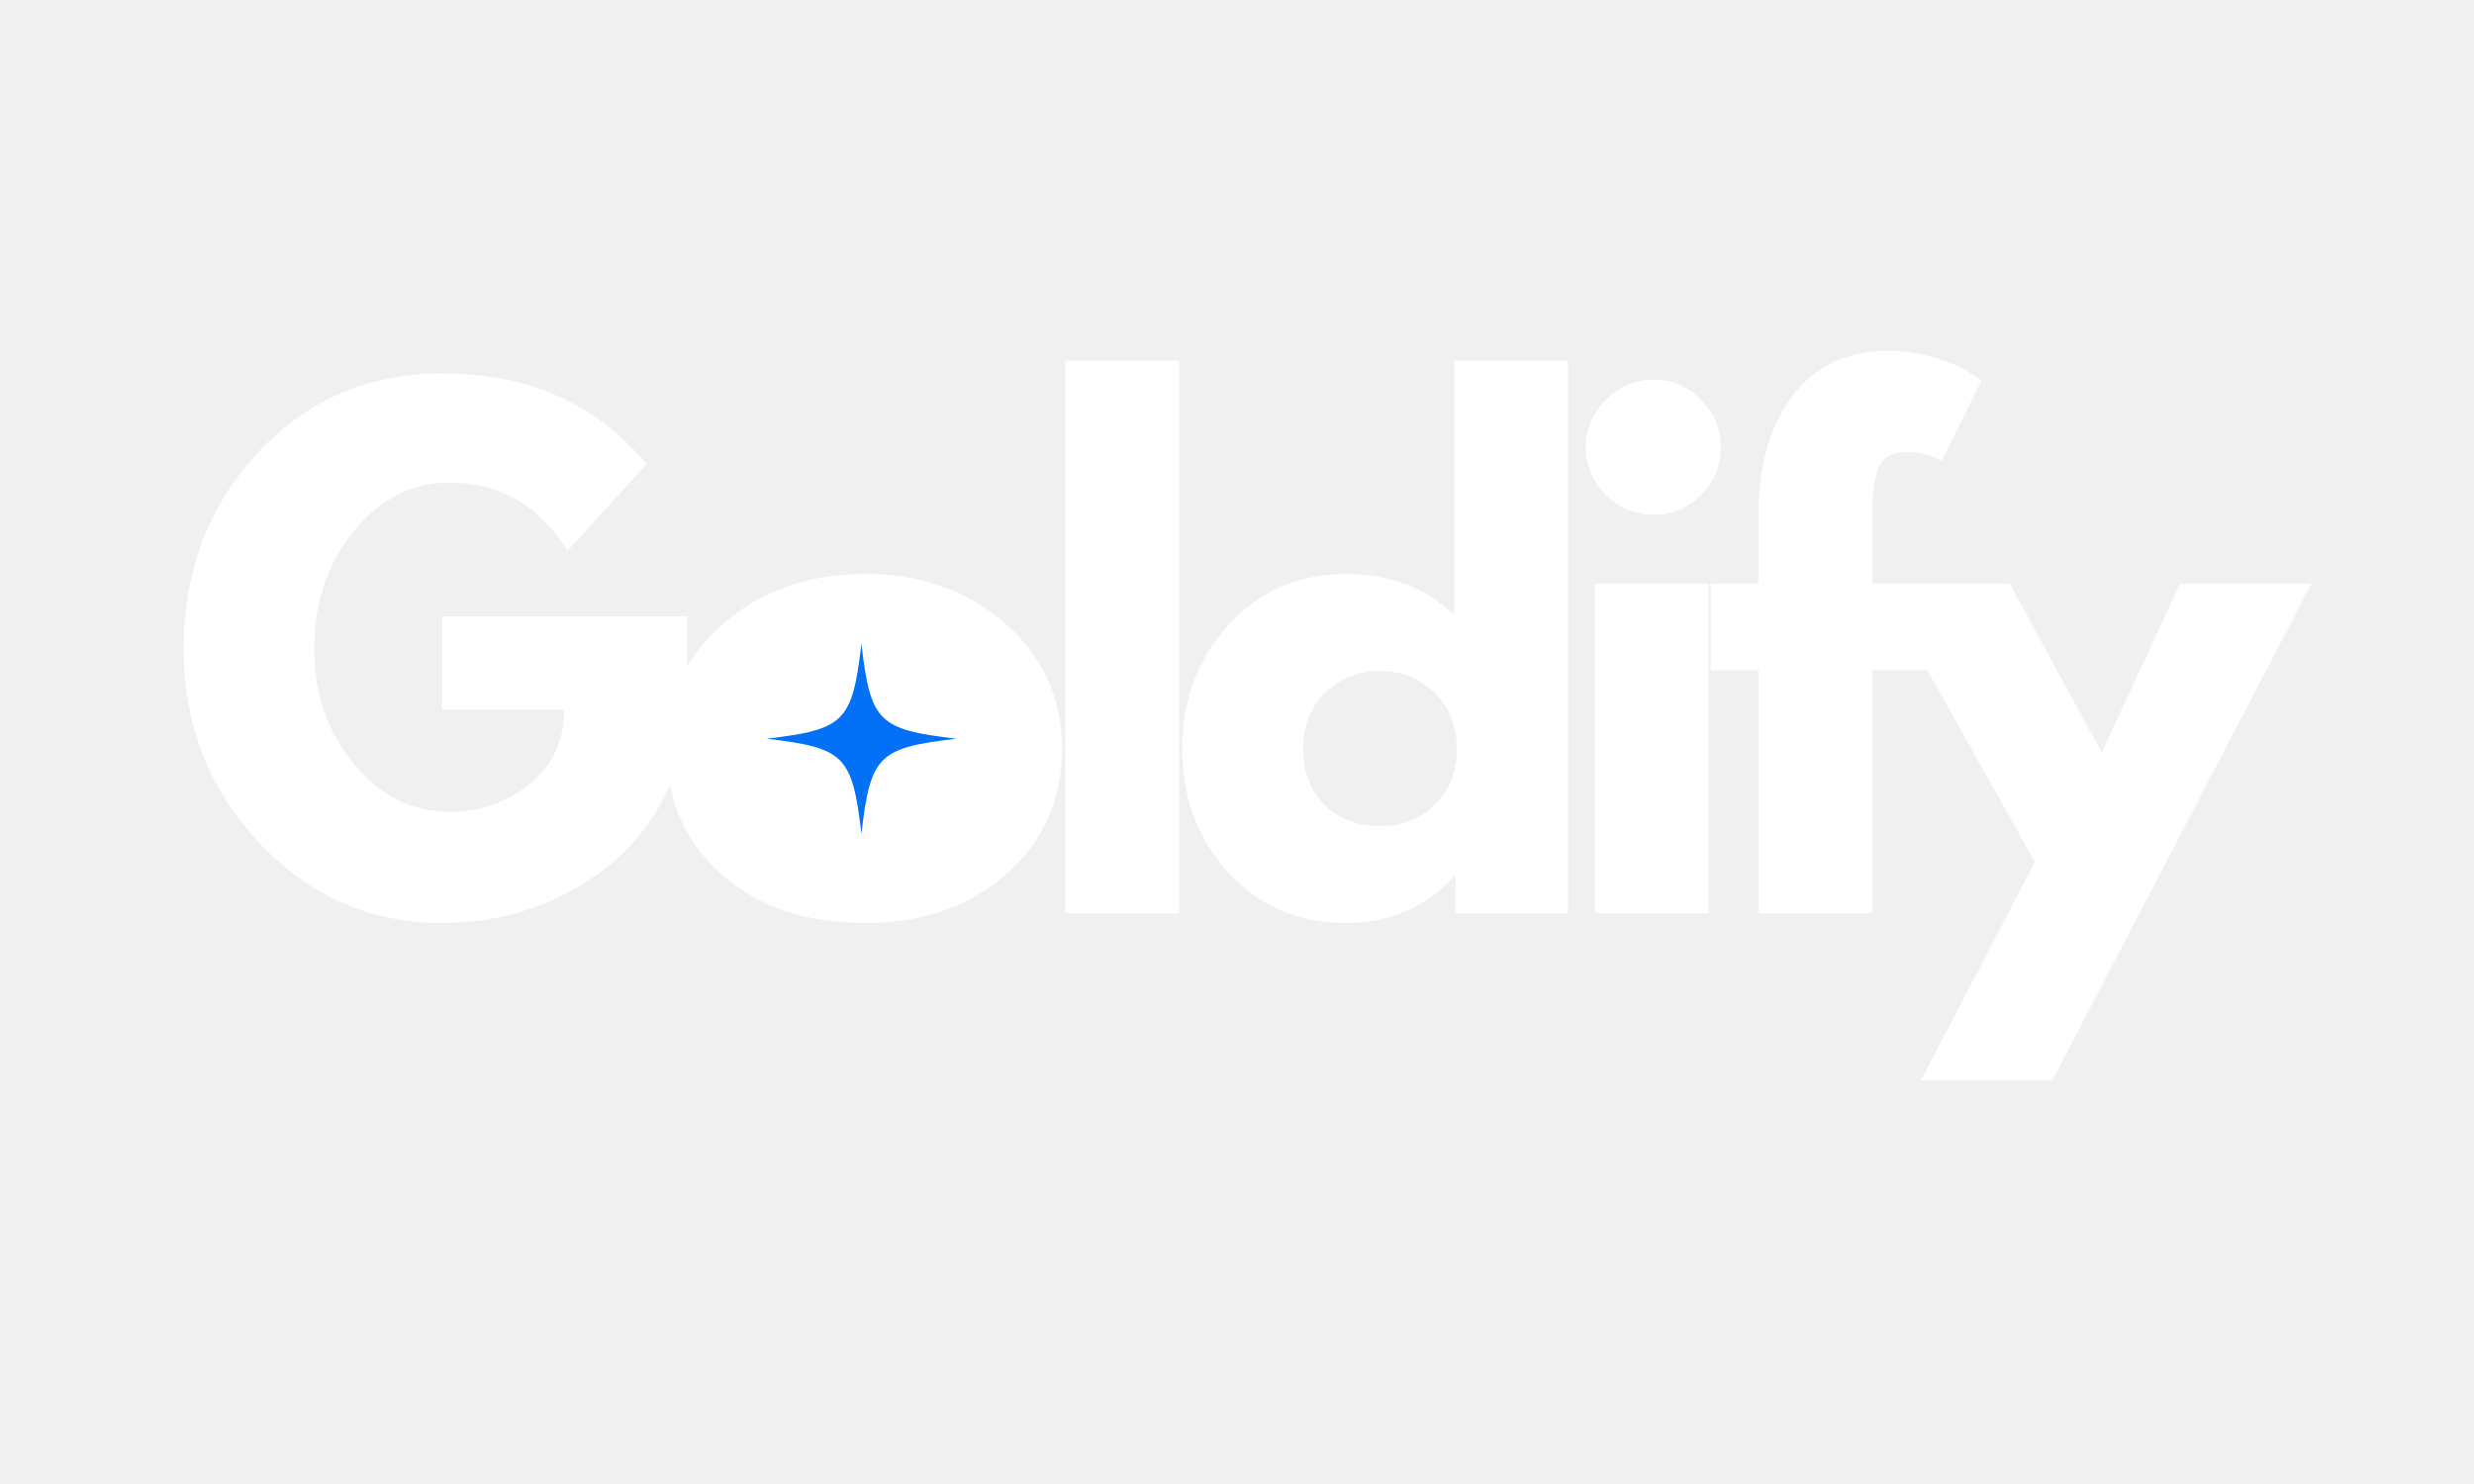
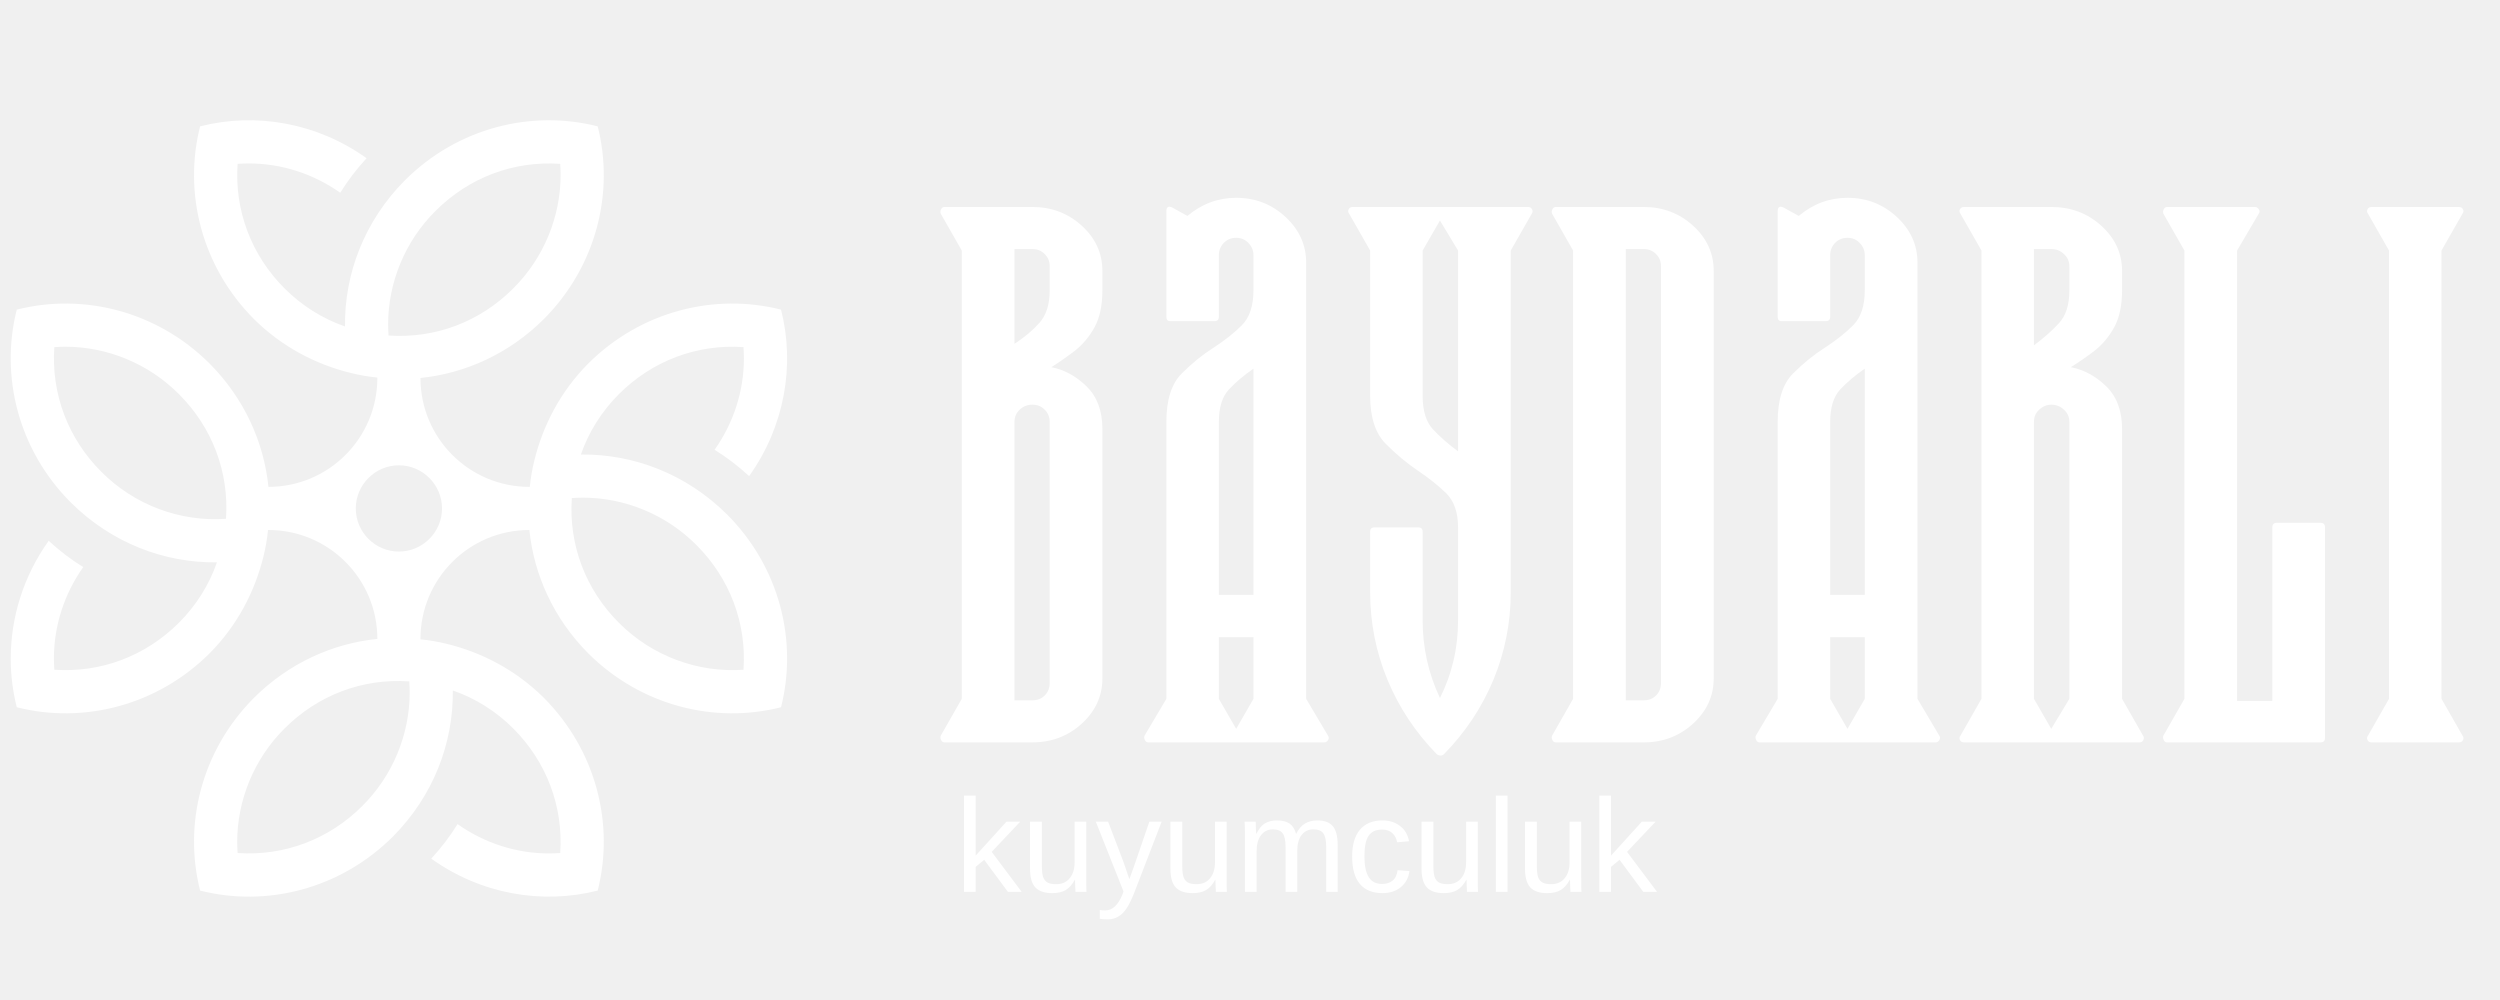
- <svg xmlns="http://www.w3.org/2000/svg" width="250" zoomAndPan="magnify" viewBox="0 0 187.5 112.5" height="150" preserveAspectRatio="xMidYMid meet" version="1.0">
+ <svg xmlns="http://www.w3.org/2000/svg" width="250" zoomAndPan="magnify" viewBox="0 0 187.5 75" height="100" preserveAspectRatio="xMidYMid meet" version="1.0">
  <defs>
    <g />
-     <clipPath id="d7a65dd159">
-       <path d="M 56.297 47.867 L 75.777 47.867 L 75.777 67.348 L 56.297 67.348 Z M 56.297 47.867 " clip-rule="nonzero" />
-     </clipPath>
-     <clipPath id="b68c527d58">
-       <path d="M 66.035 47.867 C 60.656 47.867 56.297 52.23 56.297 57.609 C 56.297 62.988 60.656 67.348 66.035 67.348 C 71.414 67.348 75.777 62.988 75.777 57.609 C 75.777 52.23 71.414 47.867 66.035 47.867 Z M 66.035 47.867 " clip-rule="nonzero" />
-     </clipPath>
-     <clipPath id="0da0f9f86f">
-       <path d="M 58.094 48.809 L 72.656 48.809 L 72.656 63.371 L 58.094 63.371 Z M 58.094 48.809 " clip-rule="nonzero" />
+     <clipPath id="d5feb13406">
+       <path d="M 0 9 L 59.84 9 L 59.84 68 L 0 68 Z M 0 9 " clip-rule="nonzero" />
    </clipPath>
  </defs>
+   <g clip-path="url(#d5feb13406)">
+     <path fill="#ffffff" d="M 54.531 38.586 C 51.477 35.547 47.516 34.043 43.566 34.09 C 44.148 32.41 45.121 30.855 46.414 29.562 C 48.906 27.07 52.254 25.793 55.762 26.035 C 55.777 26.309 55.793 26.586 55.793 26.879 C 55.793 29.301 55.035 31.695 53.594 33.734 C 54.516 34.301 55.375 34.965 56.184 35.707 C 58.836 32.004 59.645 27.41 58.578 23.223 C 53.613 21.961 48.078 23.32 44.117 27.266 C 42.047 29.352 40.723 31.891 40.074 34.543 C 39.914 35.191 39.801 35.852 39.734 36.516 L 39.703 36.516 C 35.191 36.516 31.535 32.859 31.535 28.348 C 34.898 28.008 38.184 26.523 40.785 23.934 C 44.73 19.973 46.09 14.441 44.828 9.477 C 39.863 8.215 34.332 9.57 30.371 13.52 C 27.332 16.574 25.828 20.535 25.875 24.484 C 24.191 23.902 22.641 22.93 21.348 21.637 C 18.855 19.148 17.578 15.797 17.82 12.289 C 18.094 12.273 18.371 12.258 18.66 12.258 C 21.086 12.258 23.48 13.016 25.52 14.457 C 26.086 13.535 26.75 12.676 27.492 11.867 C 23.789 9.215 19.195 8.406 15.008 9.477 C 13.746 14.441 15.105 19.973 19.051 23.934 C 21.137 26.004 23.676 27.332 26.328 27.977 C 26.973 28.137 27.637 28.254 28.301 28.316 L 28.301 28.348 C 28.301 32.859 24.645 36.516 20.133 36.516 C 19.793 33.152 18.305 29.867 15.719 27.266 C 11.758 23.32 6.223 21.961 1.258 23.223 C 0 28.188 1.355 33.719 5.305 37.68 C 8.359 40.719 12.32 42.227 16.27 42.176 C 15.688 43.859 14.715 45.41 13.422 46.703 C 10.93 49.195 7.582 50.473 4.074 50.23 C 4.059 49.957 4.043 49.68 4.043 49.391 C 4.043 46.965 4.801 44.57 6.242 42.531 C 5.32 41.965 4.461 41.305 3.652 40.559 C 1.762 43.203 0.809 46.297 0.805 49.375 L 0.805 49.465 C 0.809 50.668 0.961 51.871 1.258 53.043 C 6.223 54.305 11.758 52.945 15.719 49 C 17.789 46.914 19.113 44.375 19.762 41.723 C 19.922 41.078 20.035 40.414 20.102 39.75 L 20.133 39.75 C 24.645 39.75 28.301 43.406 28.301 47.918 C 24.938 48.258 21.652 49.746 19.051 52.332 C 15.105 56.297 13.746 61.828 15.008 66.793 C 19.973 68.055 25.504 66.695 29.465 62.746 C 32.504 59.691 34.008 55.73 33.961 51.785 C 35.645 52.367 37.195 53.336 38.488 54.629 C 40.98 57.121 42.258 60.469 42.016 63.977 C 41.742 63.992 41.465 64.008 41.176 64.008 C 38.75 64.008 36.355 63.25 34.316 61.809 C 33.75 62.73 33.086 63.59 32.344 64.398 C 36.047 67.051 40.641 67.859 44.828 66.793 C 46.09 61.828 44.73 56.297 40.785 52.332 C 38.699 50.262 36.16 48.938 33.508 48.289 C 32.863 48.129 32.199 48.016 31.535 47.949 L 31.535 47.918 C 31.535 43.406 35.191 39.75 39.703 39.75 C 40.043 43.113 41.531 46.398 44.117 49 C 48.078 52.945 53.613 54.305 58.578 53.043 C 59.836 48.078 58.48 42.547 54.531 38.586 M 16.949 38.91 C 13.535 39.152 10.09 37.891 7.598 35.383 C 5.109 32.895 3.832 29.547 4.074 26.035 C 4.348 26.02 4.625 26.004 4.898 26.004 C 8.035 26.004 11.141 27.266 13.422 29.562 C 15.914 32.051 17.191 35.398 16.949 38.91 Z M 32.668 15.816 C 35.156 13.324 38.504 12.047 42.016 12.289 C 42.031 12.562 42.047 12.84 42.047 13.113 C 42.047 16.25 40.785 19.355 38.488 21.637 C 36 24.129 32.652 25.406 29.141 25.164 C 29.125 24.887 29.109 24.613 29.109 24.336 C 29.109 21.199 30.371 18.094 32.668 15.816 Z M 27.168 60.453 C 24.68 62.941 21.332 64.219 17.82 63.977 C 17.805 63.703 17.789 63.426 17.789 63.152 C 17.789 60.016 19.051 56.91 21.348 54.629 C 23.836 52.141 27.184 50.859 30.695 51.105 C 30.711 51.379 30.727 51.652 30.727 51.93 C 30.727 55.066 29.465 58.172 27.168 60.453 Z M 29.918 41.367 C 28.141 41.367 26.684 39.914 26.684 38.133 C 26.684 36.355 28.141 34.898 29.918 34.898 C 31.695 34.898 33.152 36.355 33.152 38.133 C 33.152 39.914 31.695 41.367 29.918 41.367 Z M 55.762 50.23 C 52.352 50.473 48.906 49.211 46.414 46.707 C 43.922 44.215 42.645 40.867 42.887 37.355 C 43.164 37.34 43.438 37.324 43.715 37.324 C 46.852 37.324 49.957 38.586 52.238 40.883 C 54.727 43.375 56.004 46.719 55.762 50.23 Z M 55.762 50.23 " fill-opacity="1" fill-rule="evenodd" />
+   </g>
  <g fill="#ffffff" fill-opacity="1">
-     <g transform="translate(12.7965, 69.24276)">
+     <g transform="translate(70.83567, 55.67925)">
      <g>
-         <path d="M 39.281 -22.516 L 39.281 -13.797 C 38.238 -9.016 35.961 -5.395 32.453 -2.938 C 28.941 -0.488 25.031 0.734 20.719 0.734 C 15.289 0.734 10.664 -1.297 6.844 -5.359 C 3.031 -9.422 1.125 -14.328 1.125 -20.078 C 1.125 -25.922 2.988 -30.859 6.719 -34.891 C 10.457 -38.922 15.125 -40.938 20.719 -40.938 C 27.238 -40.938 32.398 -38.645 36.203 -34.062 L 30.219 -27.484 C 28.07 -30.93 25.082 -32.656 21.25 -32.656 C 18.426 -32.656 16.016 -31.426 14.016 -28.969 C 12.016 -26.52 11.016 -23.555 11.016 -20.078 C 11.016 -16.672 12.016 -13.754 14.016 -11.328 C 16.016 -8.91 18.426 -7.703 21.25 -7.703 C 23.582 -7.703 25.617 -8.406 27.359 -9.812 C 29.098 -11.227 29.969 -13.109 29.969 -15.453 L 20.719 -15.453 L 20.719 -22.516 Z M 39.281 -22.516 " />
+         <path d="M 6.594 0 L 0 0 C -0.113 0 -0.195 -0.055 -0.25 -0.172 C -0.312 -0.285 -0.32 -0.395 -0.281 -0.5 L 1.297 -3.266 C 1.297 -6.992 1.297 -9.973 1.297 -12.203 C 1.297 -14.441 1.297 -16.113 1.297 -17.219 C 1.297 -18.332 1.297 -19.078 1.297 -19.453 C 1.297 -19.836 1.297 -20.035 1.297 -20.047 C 1.297 -20.066 1.297 -20.086 1.297 -20.109 C 1.297 -20.129 1.297 -20.328 1.297 -20.703 C 1.297 -21.078 1.297 -21.816 1.297 -22.922 C 1.297 -24.035 1.297 -25.711 1.297 -27.953 C 1.297 -30.191 1.297 -33.172 1.297 -36.891 L -0.281 -39.656 C -0.32 -39.77 -0.312 -39.879 -0.25 -39.984 C -0.195 -40.098 -0.113 -40.156 0 -40.156 L 6.594 -40.156 C 8.031 -40.156 9.266 -39.688 10.297 -38.75 C 11.328 -37.812 11.844 -36.68 11.844 -35.359 L 11.844 -33.906 C 11.844 -32.77 11.645 -31.844 11.25 -31.125 C 10.852 -30.414 10.363 -29.832 9.781 -29.375 C 9.195 -28.926 8.609 -28.516 8.016 -28.141 C 8.984 -27.953 9.863 -27.473 10.656 -26.703 C 11.445 -25.93 11.844 -24.867 11.844 -23.516 L 11.844 -4.797 C 11.844 -3.484 11.328 -2.352 10.297 -1.406 C 9.266 -0.469 8.031 0 6.594 0 Z M 6.594 -37 L 5.25 -37 L 5.25 -29.891 C 6 -30.379 6.625 -30.906 7.125 -31.469 C 7.633 -32.039 7.891 -32.852 7.891 -33.906 L 7.891 -35.703 C 7.891 -36.078 7.766 -36.383 7.516 -36.625 C 7.273 -36.875 6.969 -37 6.594 -37 Z M 6.594 -25.328 C 6.219 -25.328 5.898 -25.203 5.641 -24.953 C 5.379 -24.711 5.25 -24.406 5.25 -24.031 L 5.25 -3.156 L 6.594 -3.156 C 6.969 -3.156 7.273 -3.273 7.516 -3.516 C 7.766 -3.766 7.891 -4.078 7.891 -4.453 L 7.891 -24.031 C 7.891 -24.406 7.766 -24.711 7.516 -24.953 C 7.273 -25.203 6.969 -25.328 6.594 -25.328 Z M 6.594 -25.328 " />
      </g>
    </g>
  </g>
  <g fill="#ffffff" fill-opacity="1">
-     <g transform="translate(49.39382, 69.24276)">
+     <g transform="translate(86.11844, 55.67925)">
      <g>
-         <path d="M 5.281 -2.969 C 2.508 -5.438 1.125 -8.602 1.125 -12.469 C 1.125 -16.344 2.566 -19.52 5.453 -22 C 8.348 -24.488 11.926 -25.734 16.188 -25.734 C 20.375 -25.734 23.906 -24.484 26.781 -21.984 C 29.656 -19.484 31.094 -16.312 31.094 -12.469 C 31.094 -8.633 29.688 -5.473 26.875 -2.984 C 24.062 -0.504 20.5 0.734 16.188 0.734 C 11.695 0.734 8.062 -0.5 5.281 -2.969 Z M 11.953 -16.719 C 10.836 -15.613 10.281 -14.195 10.281 -12.469 C 10.281 -10.75 10.816 -9.344 11.891 -8.25 C 12.961 -7.164 14.375 -6.625 16.125 -6.625 C 17.82 -6.625 19.211 -7.176 20.297 -8.281 C 21.391 -9.383 21.938 -10.781 21.938 -12.469 C 21.938 -14.195 21.375 -15.613 20.25 -16.719 C 19.125 -17.82 17.75 -18.375 16.125 -18.375 C 14.469 -18.375 13.078 -17.82 11.953 -16.719 Z M 11.953 -16.719 " />
+         <path d="M 13.203 0 L 0 0 C -0.113 0 -0.195 -0.055 -0.25 -0.172 C -0.312 -0.285 -0.32 -0.395 -0.281 -0.5 L 1.359 -3.266 L 1.359 -24.031 C 1.359 -25.688 1.742 -26.898 2.516 -27.672 C 3.285 -28.441 4.082 -29.086 4.906 -29.609 C 5.727 -30.141 6.43 -30.695 7.016 -31.281 C 7.598 -31.863 7.891 -32.738 7.891 -33.906 L 7.891 -36.547 C 7.891 -36.891 7.766 -37.191 7.516 -37.453 C 7.273 -37.711 6.969 -37.844 6.594 -37.844 C 6.219 -37.844 5.906 -37.711 5.656 -37.453 C 5.414 -37.191 5.297 -36.891 5.297 -36.547 L 5.297 -31.922 C 5.297 -31.703 5.188 -31.594 4.969 -31.594 L 1.641 -31.594 C 1.453 -31.594 1.359 -31.703 1.359 -31.922 L 1.359 -39.828 C 1.359 -40.16 1.508 -40.254 1.812 -40.109 L 2.938 -39.484 C 4.02 -40.391 5.238 -40.844 6.594 -40.844 C 8.031 -40.844 9.266 -40.363 10.297 -39.406 C 11.328 -38.445 11.844 -37.305 11.844 -35.984 L 11.844 -3.266 L 13.484 -0.5 C 13.555 -0.395 13.555 -0.285 13.484 -0.172 C 13.41 -0.055 13.316 0 13.203 0 Z M 5.297 -24.031 L 5.297 -11.062 L 7.891 -11.062 L 7.891 -28.031 C 7.18 -27.539 6.57 -27.023 6.062 -26.484 C 5.551 -25.941 5.297 -25.125 5.297 -24.031 Z M 5.297 -7.891 L 5.297 -3.266 L 6.594 -1.016 L 7.891 -3.266 L 7.891 -7.891 Z M 5.297 -7.891 " />
      </g>
    </g>
  </g>
  <g fill="#ffffff" fill-opacity="1">
-     <g transform="translate(77.80415, 69.24276)">
+     <g transform="translate(101.4012, 55.67925)">
      <g>
-         <path d="M 2.922 0 L 2.922 -41.906 L 11.547 -41.906 L 11.547 0 Z M 2.922 0 " />
+         <path d="M 6.375 0.906 C 4.758 -0.75 3.52 -2.617 2.656 -4.703 C 1.789 -6.797 1.359 -8.988 1.359 -11.281 L 1.359 -15.797 C 1.359 -16.016 1.469 -16.125 1.688 -16.125 L 4.969 -16.125 C 5.188 -16.125 5.297 -16.016 5.297 -15.797 L 5.297 -9.141 C 5.297 -7.109 5.727 -5.172 6.594 -3.328 C 7.5 -5.129 7.953 -7.066 7.953 -9.141 L 7.953 -16.125 C 7.953 -17.258 7.648 -18.117 7.047 -18.703 C 6.441 -19.285 5.75 -19.836 4.969 -20.359 C 4.133 -20.922 3.32 -21.598 2.531 -22.391 C 1.75 -23.18 1.359 -24.383 1.359 -26 L 1.359 -36.891 L -0.219 -39.656 C -0.301 -39.77 -0.312 -39.879 -0.25 -39.984 C -0.195 -40.098 -0.094 -40.156 0.062 -40.156 L 13.203 -40.156 C 13.348 -40.156 13.445 -40.098 13.5 -39.984 C 13.562 -39.879 13.555 -39.77 13.484 -39.656 L 11.906 -36.891 L 11.906 -11.281 C 11.906 -8.988 11.473 -6.797 10.609 -4.703 C 9.742 -2.617 8.5 -0.75 6.875 0.906 C 6.727 1.02 6.562 1.02 6.375 0.906 Z M 6.594 -39.141 L 5.297 -36.891 L 5.297 -26 C 5.297 -24.875 5.555 -24.031 6.078 -23.469 C 6.609 -22.906 7.234 -22.359 7.953 -21.828 L 7.953 -36.891 Z M 6.594 -39.141 " />
      </g>
    </g>
  </g>
  <g fill="#ffffff" fill-opacity="1">
-     <g transform="translate(88.47603, 69.24276)">
+     <g transform="translate(116.684, 55.67925)">
      <g>
-         <path d="M 4.625 -3.094 C 2.289 -5.645 1.125 -8.77 1.125 -12.469 C 1.125 -16.176 2.289 -19.312 4.625 -21.875 C 6.969 -24.445 9.941 -25.734 13.547 -25.734 C 16.859 -25.734 19.586 -24.691 21.734 -22.609 L 21.734 -41.906 L 30.359 -41.906 L 30.359 0 L 21.828 0 L 21.828 -2.828 L 21.734 -2.828 C 19.586 -0.453 16.859 0.734 13.547 0.734 C 9.941 0.734 6.969 -0.539 4.625 -3.094 Z M 11.953 -16.719 C 10.836 -15.613 10.281 -14.195 10.281 -12.469 C 10.281 -10.75 10.816 -9.344 11.891 -8.25 C 12.961 -7.164 14.375 -6.625 16.125 -6.625 C 17.82 -6.625 19.211 -7.176 20.297 -8.281 C 21.391 -9.383 21.938 -10.781 21.938 -12.469 C 21.938 -14.195 21.375 -15.613 20.25 -16.719 C 19.125 -17.82 17.75 -18.375 16.125 -18.375 C 14.469 -18.375 13.078 -17.82 11.953 -16.719 Z M 11.953 -16.719 " />
+         <path d="M 11.844 -35.359 L 11.844 -4.797 C 11.844 -3.484 11.328 -2.352 10.297 -1.406 C 9.266 -0.469 8.031 0 6.594 0 L 0 0 C -0.113 0 -0.195 -0.055 -0.25 -0.172 C -0.312 -0.285 -0.32 -0.395 -0.281 -0.5 L 1.297 -3.266 C 1.297 -6.992 1.297 -9.973 1.297 -12.203 C 1.297 -14.441 1.297 -16.113 1.297 -17.219 C 1.297 -18.332 1.297 -19.078 1.297 -19.453 C 1.297 -19.836 1.297 -20.035 1.297 -20.047 C 1.297 -20.066 1.297 -20.086 1.297 -20.109 C 1.297 -20.129 1.297 -20.328 1.297 -20.703 C 1.297 -21.078 1.297 -21.816 1.297 -22.922 C 1.297 -24.035 1.297 -25.711 1.297 -27.953 C 1.297 -30.191 1.297 -33.172 1.297 -36.891 L -0.281 -39.656 C -0.32 -39.77 -0.312 -39.879 -0.25 -39.984 C -0.195 -40.098 -0.113 -40.156 0 -40.156 L 6.594 -40.156 C 8.031 -40.156 9.266 -39.688 10.297 -38.75 C 11.328 -37.812 11.844 -36.68 11.844 -35.359 Z M 5.25 -3.156 L 6.594 -3.156 C 6.969 -3.156 7.273 -3.273 7.516 -3.516 C 7.766 -3.766 7.891 -4.078 7.891 -4.453 L 7.891 -35.703 C 7.891 -36.078 7.766 -36.383 7.516 -36.625 C 7.273 -36.875 6.969 -37 6.594 -37 L 5.25 -37 Z M 5.25 -3.156 " />
      </g>
    </g>
  </g>
  <g fill="#ffffff" fill-opacity="1">
-     <g transform="translate(117.9585, 69.24276)">
+     <g transform="translate(131.9667, 55.67925)">
      <g>
-         <path d="M 3.75 -38.938 C 4.758 -39.945 5.961 -40.453 7.359 -40.453 C 8.754 -40.453 9.953 -39.945 10.953 -38.938 C 11.961 -37.926 12.469 -36.723 12.469 -35.328 C 12.469 -33.93 11.961 -32.727 10.953 -31.719 C 9.953 -30.719 8.754 -30.219 7.359 -30.219 C 5.961 -30.219 4.758 -30.719 3.75 -31.719 C 2.738 -32.727 2.234 -33.93 2.234 -35.328 C 2.234 -36.723 2.738 -37.926 3.75 -38.938 Z M 2.922 -25 L 2.922 0 L 11.547 0 L 11.547 -25 Z M 2.922 -25 " />
+         <path d="M 13.203 0 L 0 0 C -0.113 0 -0.195 -0.055 -0.25 -0.172 C -0.312 -0.285 -0.32 -0.395 -0.281 -0.5 L 1.359 -3.266 L 1.359 -24.031 C 1.359 -25.688 1.742 -26.898 2.516 -27.672 C 3.285 -28.441 4.082 -29.086 4.906 -29.609 C 5.727 -30.141 6.43 -30.695 7.016 -31.281 C 7.598 -31.863 7.891 -32.738 7.891 -33.906 L 7.891 -36.547 C 7.891 -36.891 7.766 -37.191 7.516 -37.453 C 7.273 -37.711 6.969 -37.844 6.594 -37.844 C 6.219 -37.844 5.906 -37.711 5.656 -37.453 C 5.414 -37.191 5.297 -36.891 5.297 -36.547 L 5.297 -31.922 C 5.297 -31.703 5.188 -31.594 4.969 -31.594 L 1.641 -31.594 C 1.453 -31.594 1.359 -31.703 1.359 -31.922 L 1.359 -39.828 C 1.359 -40.16 1.508 -40.254 1.812 -40.109 L 2.938 -39.484 C 4.02 -40.391 5.238 -40.844 6.594 -40.844 C 8.031 -40.844 9.266 -40.363 10.297 -39.406 C 11.328 -38.445 11.844 -37.305 11.844 -35.984 L 11.844 -3.266 L 13.484 -0.5 C 13.555 -0.395 13.555 -0.285 13.484 -0.172 C 13.41 -0.055 13.316 0 13.203 0 Z M 5.297 -24.031 L 5.297 -11.062 L 7.891 -11.062 L 7.891 -28.031 C 7.18 -27.539 6.57 -27.023 6.062 -26.484 C 5.551 -25.941 5.297 -25.125 5.297 -24.031 Z M 5.297 -7.891 L 5.297 -3.266 L 6.594 -1.016 L 7.891 -3.266 L 7.891 -7.891 Z M 5.297 -7.891 " />
      </g>
    </g>
  </g>
  <g fill="#ffffff" fill-opacity="1">
-     <g transform="translate(128.874, 69.24276)">
+     <g transform="translate(147.2495, 55.67925)">
      <g>
-         <path d="M 4.391 -25 L 4.391 -30.312 C 4.422 -34.051 5.297 -37.039 7.016 -39.281 C 8.734 -41.52 11.125 -42.641 14.188 -42.641 C 15.477 -42.641 16.719 -42.453 17.906 -42.078 C 19.094 -41.703 19.945 -41.32 20.469 -40.938 L 21.297 -40.406 L 18.281 -34.312 C 17.5 -34.758 16.633 -34.984 15.688 -34.984 C 14.613 -34.984 13.898 -34.617 13.547 -33.891 C 13.191 -33.16 13.016 -31.883 13.016 -30.062 L 13.016 -25 L 18.766 -25 L 18.766 -18.422 L 13.016 -18.422 L 13.016 0 L 4.391 0 L 4.391 -18.422 L 0.781 -18.422 L 0.781 -25 Z M 4.391 -25 " />
+         <path d="M 13.203 0 L 0.062 0 C -0.094 0 -0.195 -0.055 -0.25 -0.172 C -0.312 -0.285 -0.301 -0.395 -0.219 -0.5 L 1.359 -3.266 L 1.359 -36.891 L -0.219 -39.656 C -0.301 -39.77 -0.312 -39.879 -0.25 -39.984 C -0.195 -40.098 -0.094 -40.156 0.062 -40.156 L 6.594 -40.156 C 8.062 -40.156 9.312 -39.688 10.344 -38.75 C 11.383 -37.812 11.906 -36.68 11.906 -35.359 L 11.906 -33.906 C 11.906 -32.77 11.707 -31.844 11.312 -31.125 C 10.914 -30.414 10.426 -29.832 9.844 -29.375 C 9.258 -28.926 8.664 -28.516 8.062 -28.141 C 9.039 -27.953 9.926 -27.473 10.719 -26.703 C 11.508 -25.93 11.906 -24.867 11.906 -23.516 L 11.906 -3.266 L 13.484 -0.5 C 13.555 -0.395 13.562 -0.285 13.5 -0.172 C 13.445 -0.055 13.348 0 13.203 0 Z M 6.594 -37 L 5.297 -37 L 5.297 -29.781 C 6.016 -30.312 6.633 -30.859 7.156 -31.422 C 7.688 -31.984 7.953 -32.812 7.953 -33.906 L 7.953 -35.703 C 7.953 -36.078 7.816 -36.383 7.547 -36.625 C 7.285 -36.875 6.969 -37 6.594 -37 Z M 5.297 -24.031 L 5.297 -3.266 L 6.594 -1.016 L 7.953 -3.266 L 7.953 -24.031 C 7.953 -24.406 7.816 -24.711 7.547 -24.953 C 7.285 -25.203 6.969 -25.328 6.594 -25.328 C 6.258 -25.328 5.957 -25.203 5.688 -24.953 C 5.426 -24.711 5.297 -24.406 5.297 -24.031 Z M 5.297 -24.031 " />
      </g>
    </g>
  </g>
  <g fill="#ffffff" fill-opacity="1">
-     <g transform="translate(143.347, 69.24276)">
+     <g transform="translate(162.5323, 55.67925)">
      <g>
-         <path d="M 21.875 -25 L 31.828 -25 L 12.188 12.672 L 2.234 12.672 L 10.875 -3.906 L -0.969 -25 L 8.969 -25 L 15.938 -12.188 Z M 21.875 -25 " />
+         <path d="M 11.844 -0.344 C 11.844 -0.113 11.727 0 11.5 0 L 0 0 C -0.113 0 -0.195 -0.055 -0.25 -0.172 C -0.312 -0.285 -0.32 -0.395 -0.281 -0.5 L 1.297 -3.266 L 1.297 -36.891 L -0.281 -39.656 C -0.32 -39.77 -0.312 -39.879 -0.25 -39.984 C -0.195 -40.098 -0.113 -40.156 0 -40.156 L 6.594 -40.156 C 6.707 -40.156 6.801 -40.098 6.875 -39.984 C 6.957 -39.879 6.957 -39.77 6.875 -39.656 L 5.25 -36.891 L 5.25 -3.109 L 7.891 -3.109 L 7.891 -16.125 C 7.891 -16.352 8.004 -16.469 8.234 -16.469 L 11.5 -16.469 C 11.727 -16.469 11.844 -16.352 11.844 -16.125 Z M 11.844 -0.344 " />
      </g>
    </g>
  </g>
-   <g clip-path="url(#d7a65dd159)">
-     <g clip-path="url(#b68c527d58)">
-       <path fill="#ffffff" d="M 56.297 47.867 L 75.777 47.867 L 75.777 67.348 L 56.297 67.348 Z M 56.297 47.867 " fill-opacity="1" fill-rule="nonzero" />
+   <g fill="#ffffff" fill-opacity="1">
+     <g transform="translate(177.8151, 55.67925)">
+       <g>
+         <path d="M 0.062 -40.156 L 6.594 -40.156 C 6.75 -40.156 6.852 -40.098 6.906 -39.984 C 6.969 -39.879 6.957 -39.77 6.875 -39.656 L 5.297 -36.891 L 5.297 -3.266 L 6.875 -0.5 C 6.957 -0.395 6.969 -0.285 6.906 -0.172 C 6.852 -0.055 6.75 0 6.594 0 L 0.062 0 C -0.094 0 -0.195 -0.055 -0.25 -0.172 C -0.312 -0.285 -0.301 -0.395 -0.219 -0.5 L 1.359 -3.266 L 1.359 -36.891 L -0.219 -39.656 C -0.301 -39.77 -0.312 -39.879 -0.25 -39.984 C -0.195 -40.098 -0.094 -40.156 0.062 -40.156 Z M 0.062 -40.156 " />
+       </g>
    </g>
  </g>
-   <g clip-path="url(#0da0f9f86f)">
-     <path fill="#0271f7" d="M 65.285 48.809 C 64.586 54.73 64.016 55.301 58.094 56 C 58.105 56 58.117 56.004 58.129 56.004 C 64.02 56.703 64.586 57.281 65.285 63.191 C 65.984 57.27 66.555 56.699 72.477 56 C 66.555 55.301 65.984 54.73 65.285 48.809 Z M 65.285 48.809 " fill-opacity="1" fill-rule="nonzero" />
+   <g fill="#ffffff" fill-opacity="1">
+     <g transform="translate(71.62575, 66.89104)">
+       <g>
+         <path d="M 3.969 0 L 2.188 -2.406 L 1.547 -1.875 L 1.547 0 L 0.672 0 L 0.672 -7.219 L 1.547 -7.219 L 1.547 -2.719 L 3.859 -5.266 L 4.891 -5.266 L 2.75 -3 L 5 0 Z M 3.969 0 " />
+       </g>
+     </g>
+   </g>
+   <g fill="#ffffff" fill-opacity="1">
+     <g transform="translate(76.6105, 66.89104)">
+       <g>
+         <path d="M 1.531 -5.266 L 1.531 -1.922 C 1.531 -1.578 1.562 -1.305 1.625 -1.109 C 1.695 -0.922 1.805 -0.785 1.953 -0.703 C 2.109 -0.617 2.328 -0.578 2.609 -0.578 C 3.035 -0.578 3.367 -0.723 3.609 -1.016 C 3.859 -1.305 3.984 -1.707 3.984 -2.219 L 3.984 -5.266 L 4.859 -5.266 L 4.859 -1.125 C 4.859 -0.508 4.863 -0.133 4.875 0 L 4.047 0 C 4.047 -0.02 4.047 -0.062 4.047 -0.125 C 4.047 -0.195 4.039 -0.281 4.031 -0.375 C 4.031 -0.469 4.023 -0.645 4.016 -0.906 L 4 -0.906 C 3.801 -0.539 3.566 -0.281 3.297 -0.125 C 3.035 0.02 2.707 0.094 2.312 0.094 C 1.738 0.094 1.316 -0.047 1.047 -0.328 C 0.773 -0.617 0.641 -1.094 0.641 -1.75 L 0.641 -5.266 Z M 1.531 -5.266 " />
+       </g>
+     </g>
+   </g>
+   <g fill="#ffffff" fill-opacity="1">
+     <g transform="translate(82.15507, 66.89104)">
+       <g>
+         <path d="M 0.938 2.062 C 0.688 2.062 0.484 2.047 0.328 2.016 L 0.328 1.359 C 0.453 1.379 0.586 1.391 0.734 1.391 C 1.273 1.391 1.707 0.988 2.031 0.188 L 2.109 -0.031 L 0.031 -5.266 L 0.953 -5.266 L 2.062 -2.359 C 2.082 -2.305 2.102 -2.25 2.125 -2.188 C 2.145 -2.125 2.219 -1.91 2.344 -1.547 C 2.469 -1.191 2.535 -0.992 2.547 -0.953 L 2.891 -1.906 L 4.047 -5.266 L 4.969 -5.266 L 2.938 0 C 2.719 0.562 2.516 0.977 2.328 1.25 C 2.141 1.531 1.93 1.734 1.703 1.859 C 1.473 1.992 1.219 2.062 0.938 2.062 Z M 0.938 2.062 " />
+       </g>
+     </g>
+   </g>
+   <g fill="#ffffff" fill-opacity="1">
+     <g transform="translate(87.13983, 66.89104)">
+       <g>
+         <path d="M 1.531 -5.266 L 1.531 -1.922 C 1.531 -1.578 1.562 -1.305 1.625 -1.109 C 1.695 -0.922 1.805 -0.785 1.953 -0.703 C 2.109 -0.617 2.328 -0.578 2.609 -0.578 C 3.035 -0.578 3.367 -0.723 3.609 -1.016 C 3.859 -1.305 3.984 -1.707 3.984 -2.219 L 3.984 -5.266 L 4.859 -5.266 L 4.859 -1.125 C 4.859 -0.508 4.863 -0.133 4.875 0 L 4.047 0 C 4.047 -0.02 4.047 -0.062 4.047 -0.125 C 4.047 -0.195 4.039 -0.281 4.031 -0.375 C 4.031 -0.469 4.023 -0.645 4.016 -0.906 L 4 -0.906 C 3.801 -0.539 3.566 -0.281 3.297 -0.125 C 3.035 0.02 2.707 0.094 2.312 0.094 C 1.738 0.094 1.316 -0.047 1.047 -0.328 C 0.773 -0.617 0.641 -1.094 0.641 -1.75 L 0.641 -5.266 Z M 1.531 -5.266 " />
+       </g>
+     </g>
+   </g>
+   <g fill="#ffffff" fill-opacity="1">
+     <g transform="translate(92.6844, 66.89104)">
+       <g>
+         <path d="M 3.734 0 L 3.734 -3.344 C 3.734 -3.852 3.66 -4.203 3.516 -4.391 C 3.379 -4.586 3.133 -4.688 2.781 -4.688 C 2.406 -4.688 2.109 -4.539 1.891 -4.25 C 1.672 -3.969 1.562 -3.566 1.562 -3.047 L 1.562 0 L 0.688 0 L 0.688 -4.141 C 0.688 -4.754 0.676 -5.129 0.656 -5.266 L 1.484 -5.266 C 1.492 -5.254 1.5 -5.211 1.5 -5.141 C 1.5 -5.066 1.5 -4.984 1.5 -4.891 C 1.508 -4.797 1.52 -4.617 1.531 -4.359 L 1.547 -4.359 C 1.734 -4.734 1.945 -4.992 2.188 -5.141 C 2.438 -5.285 2.734 -5.359 3.078 -5.359 C 3.484 -5.359 3.801 -5.281 4.031 -5.125 C 4.258 -4.969 4.422 -4.711 4.516 -4.359 L 4.531 -4.359 C 4.707 -4.711 4.926 -4.969 5.188 -5.125 C 5.445 -5.281 5.758 -5.359 6.125 -5.359 C 6.656 -5.359 7.039 -5.211 7.281 -4.922 C 7.52 -4.641 7.641 -4.172 7.641 -3.516 L 7.641 0 L 6.781 0 L 6.781 -3.344 C 6.781 -3.852 6.707 -4.203 6.562 -4.391 C 6.426 -4.586 6.176 -4.688 5.812 -4.688 C 5.438 -4.688 5.141 -4.539 4.922 -4.25 C 4.711 -3.969 4.609 -3.566 4.609 -3.047 L 4.609 0 Z M 3.734 0 " />
+       </g>
+     </g>
+   </g>
+   <g fill="#ffffff" fill-opacity="1">
+     <g transform="translate(100.9891, 66.89104)">
+       <g>
+         <path d="M 1.344 -2.656 C 1.344 -1.957 1.453 -1.438 1.672 -1.094 C 1.891 -0.758 2.223 -0.594 2.672 -0.594 C 2.984 -0.594 3.242 -0.676 3.453 -0.844 C 3.66 -1.008 3.785 -1.27 3.828 -1.625 L 4.719 -1.562 C 4.656 -1.062 4.441 -0.66 4.078 -0.359 C 3.711 -0.055 3.25 0.094 2.688 0.094 C 1.957 0.094 1.395 -0.133 1 -0.594 C 0.613 -1.062 0.422 -1.742 0.422 -2.641 C 0.422 -3.523 0.613 -4.195 1 -4.656 C 1.395 -5.125 1.957 -5.359 2.688 -5.359 C 3.219 -5.359 3.66 -5.219 4.016 -4.938 C 4.379 -4.664 4.602 -4.285 4.688 -3.797 L 3.797 -3.719 C 3.742 -4.008 3.625 -4.238 3.438 -4.406 C 3.258 -4.582 3 -4.672 2.656 -4.672 C 2.195 -4.672 1.863 -4.516 1.656 -4.203 C 1.445 -3.898 1.344 -3.383 1.344 -2.656 Z M 1.344 -2.656 " />
+       </g>
+     </g>
+   </g>
+   <g fill="#ffffff" fill-opacity="1">
+     <g transform="translate(105.9738, 66.89104)">
+       <g>
+         <path d="M 1.531 -5.266 L 1.531 -1.922 C 1.531 -1.578 1.562 -1.305 1.625 -1.109 C 1.695 -0.922 1.805 -0.785 1.953 -0.703 C 2.109 -0.617 2.328 -0.578 2.609 -0.578 C 3.035 -0.578 3.367 -0.723 3.609 -1.016 C 3.859 -1.305 3.984 -1.707 3.984 -2.219 L 3.984 -5.266 L 4.859 -5.266 L 4.859 -1.125 C 4.859 -0.508 4.863 -0.133 4.875 0 L 4.047 0 C 4.047 -0.02 4.047 -0.062 4.047 -0.125 C 4.047 -0.195 4.039 -0.281 4.031 -0.375 C 4.031 -0.469 4.023 -0.645 4.016 -0.906 L 4 -0.906 C 3.801 -0.539 3.566 -0.281 3.297 -0.125 C 3.035 0.02 2.707 0.094 2.312 0.094 C 1.738 0.094 1.316 -0.047 1.047 -0.328 C 0.773 -0.617 0.641 -1.094 0.641 -1.75 L 0.641 -5.266 Z M 1.531 -5.266 " />
+       </g>
+     </g>
+   </g>
+   <g fill="#ffffff" fill-opacity="1">
+     <g transform="translate(111.5184, 66.89104)">
+       <g>
+         <path d="M 0.672 0 L 0.672 -7.219 L 1.547 -7.219 L 1.547 0 Z M 0.672 0 " />
+       </g>
+     </g>
+   </g>
+   <g fill="#ffffff" fill-opacity="1">
+     <g transform="translate(113.7333, 66.89104)">
+       <g>
+         <path d="M 1.531 -5.266 L 1.531 -1.922 C 1.531 -1.578 1.562 -1.305 1.625 -1.109 C 1.695 -0.922 1.805 -0.785 1.953 -0.703 C 2.109 -0.617 2.328 -0.578 2.609 -0.578 C 3.035 -0.578 3.367 -0.723 3.609 -1.016 C 3.859 -1.305 3.984 -1.707 3.984 -2.219 L 3.984 -5.266 L 4.859 -5.266 L 4.859 -1.125 C 4.859 -0.508 4.863 -0.133 4.875 0 L 4.047 0 C 4.047 -0.02 4.047 -0.062 4.047 -0.125 C 4.047 -0.195 4.039 -0.281 4.031 -0.375 C 4.031 -0.469 4.023 -0.645 4.016 -0.906 L 4 -0.906 C 3.801 -0.539 3.566 -0.281 3.297 -0.125 C 3.035 0.02 2.707 0.094 2.312 0.094 C 1.738 0.094 1.316 -0.047 1.047 -0.328 C 0.773 -0.617 0.641 -1.094 0.641 -1.75 L 0.641 -5.266 Z M 1.531 -5.266 " />
+       </g>
+     </g>
+   </g>
+   <g fill="#ffffff" fill-opacity="1">
+     <g transform="translate(119.2779, 66.89104)">
+       <g>
+         <path d="M 3.969 0 L 2.188 -2.406 L 1.547 -1.875 L 1.547 0 L 0.672 0 L 0.672 -7.219 L 1.547 -7.219 L 1.547 -2.719 L 3.859 -5.266 L 4.891 -5.266 L 2.75 -3 L 5 0 Z M 3.969 0 " />
+       </g>
+     </g>
  </g>
</svg>
